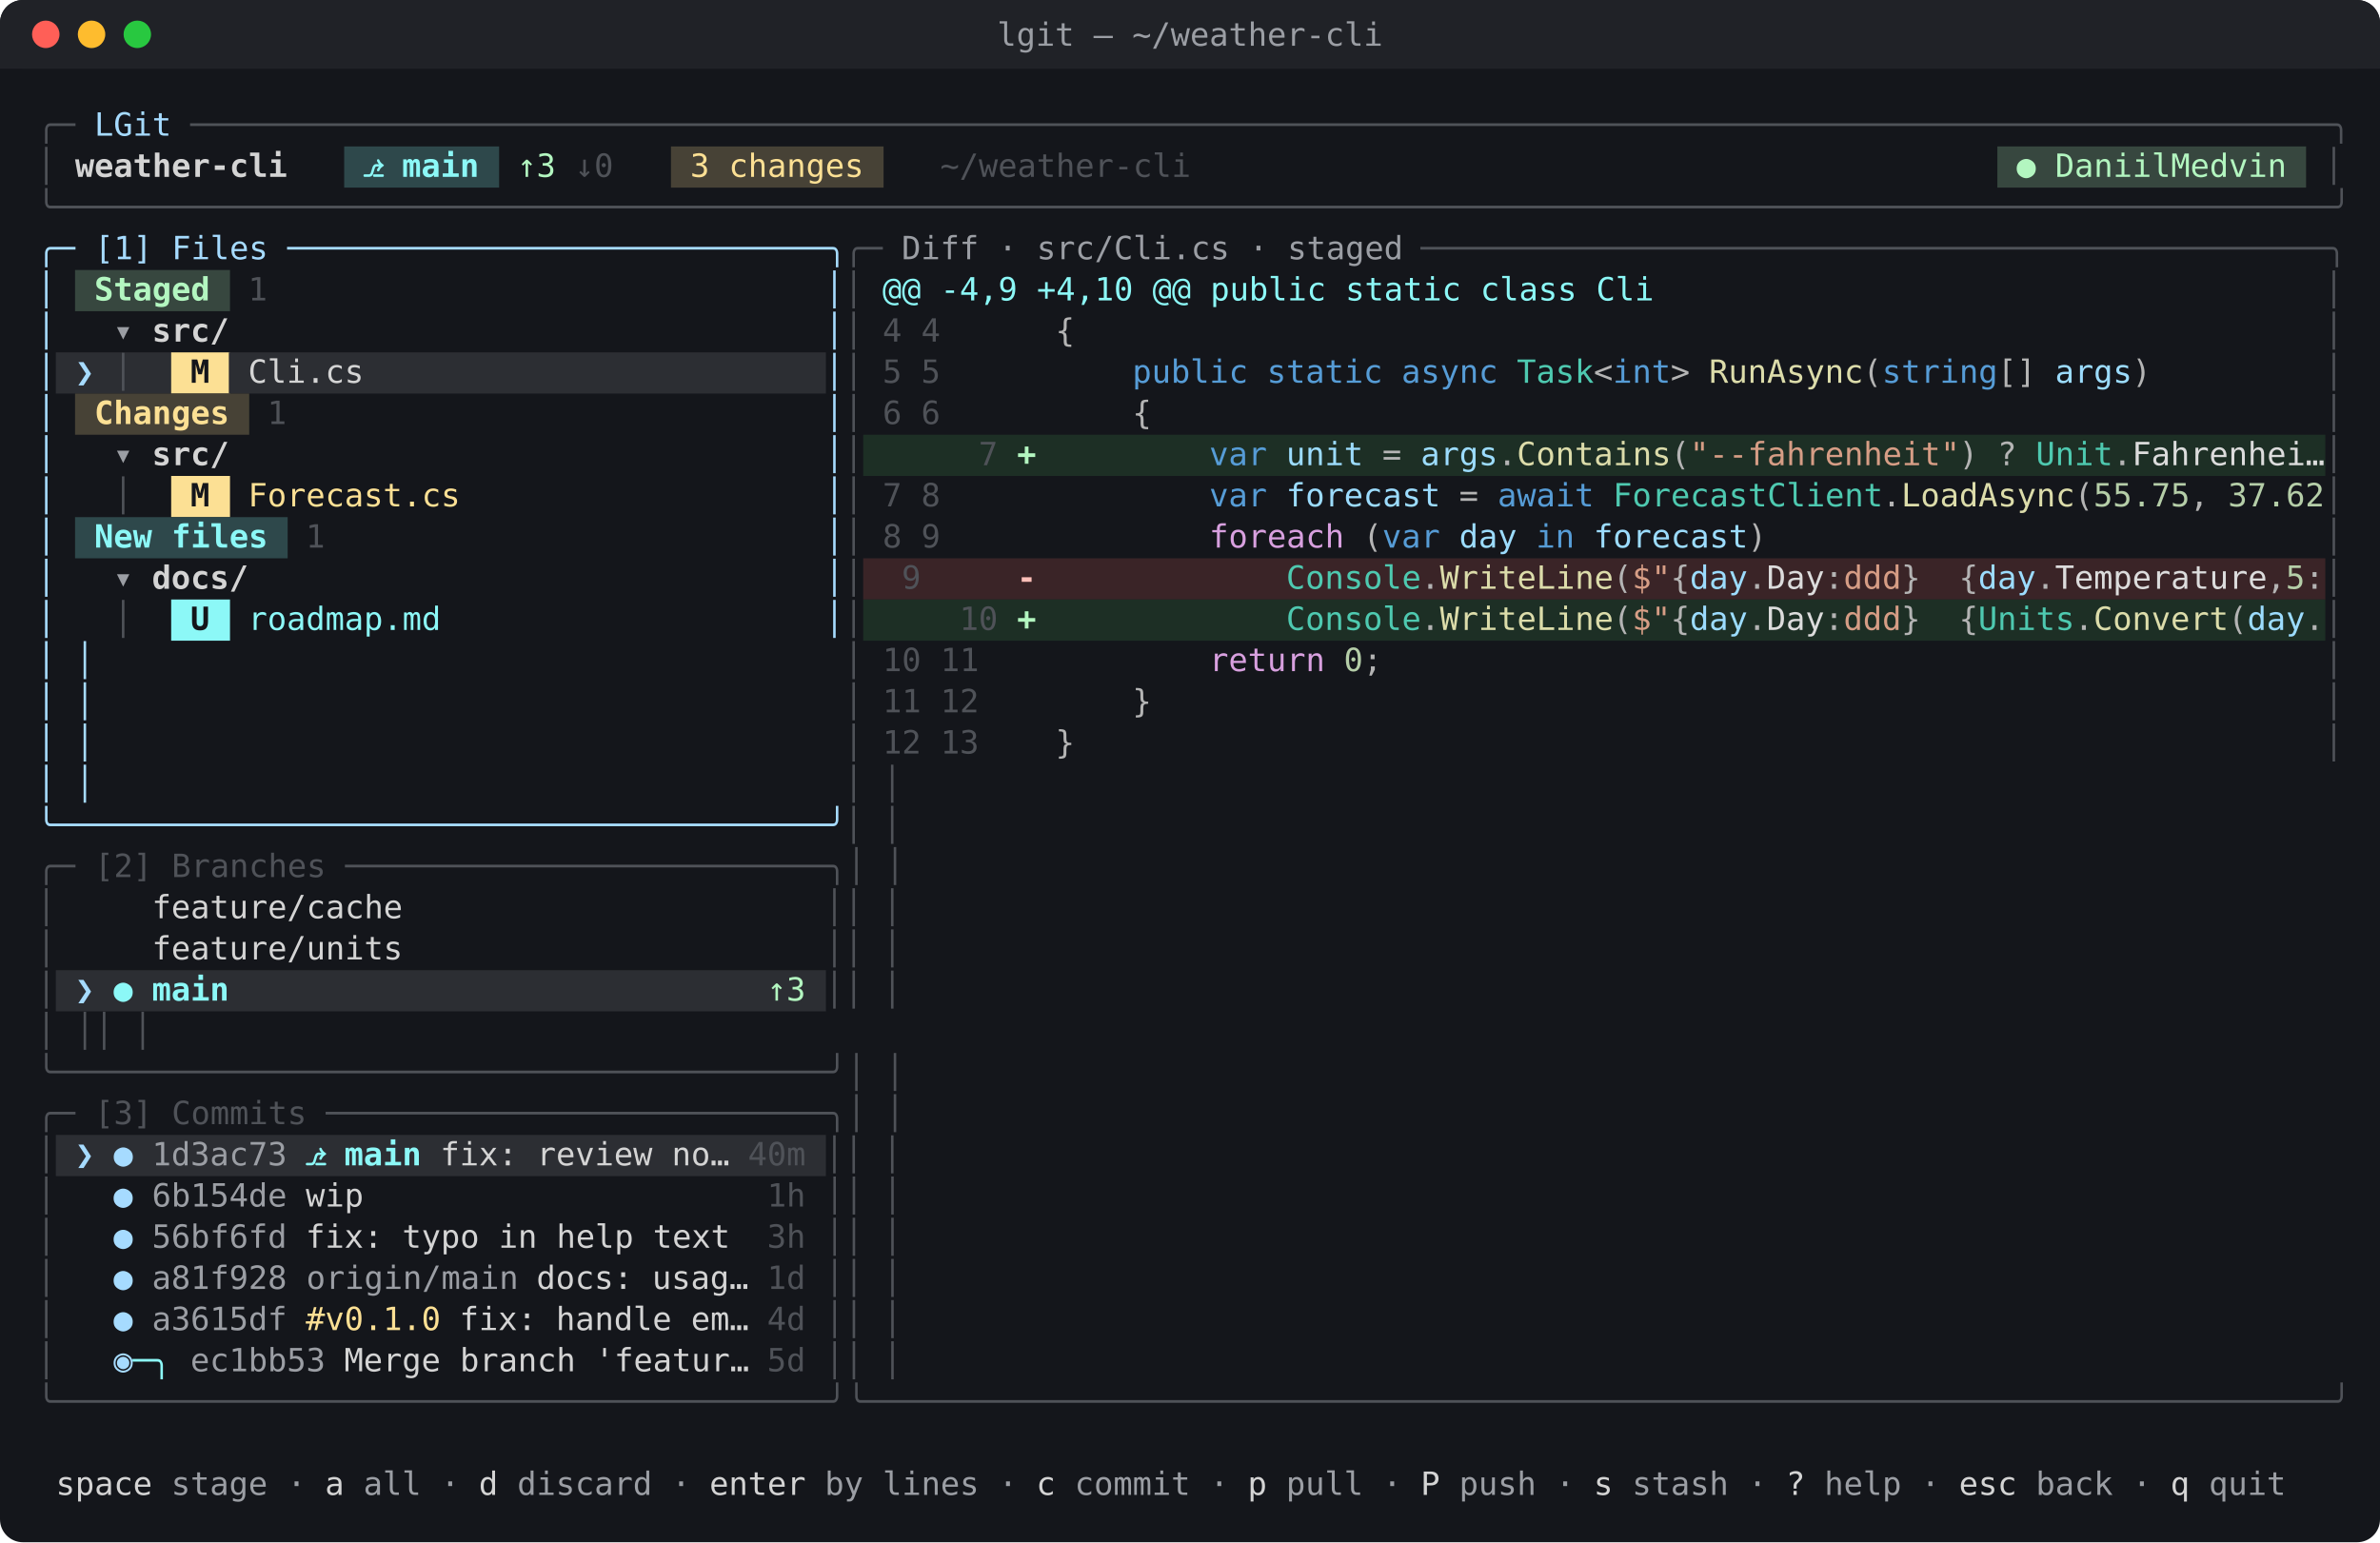
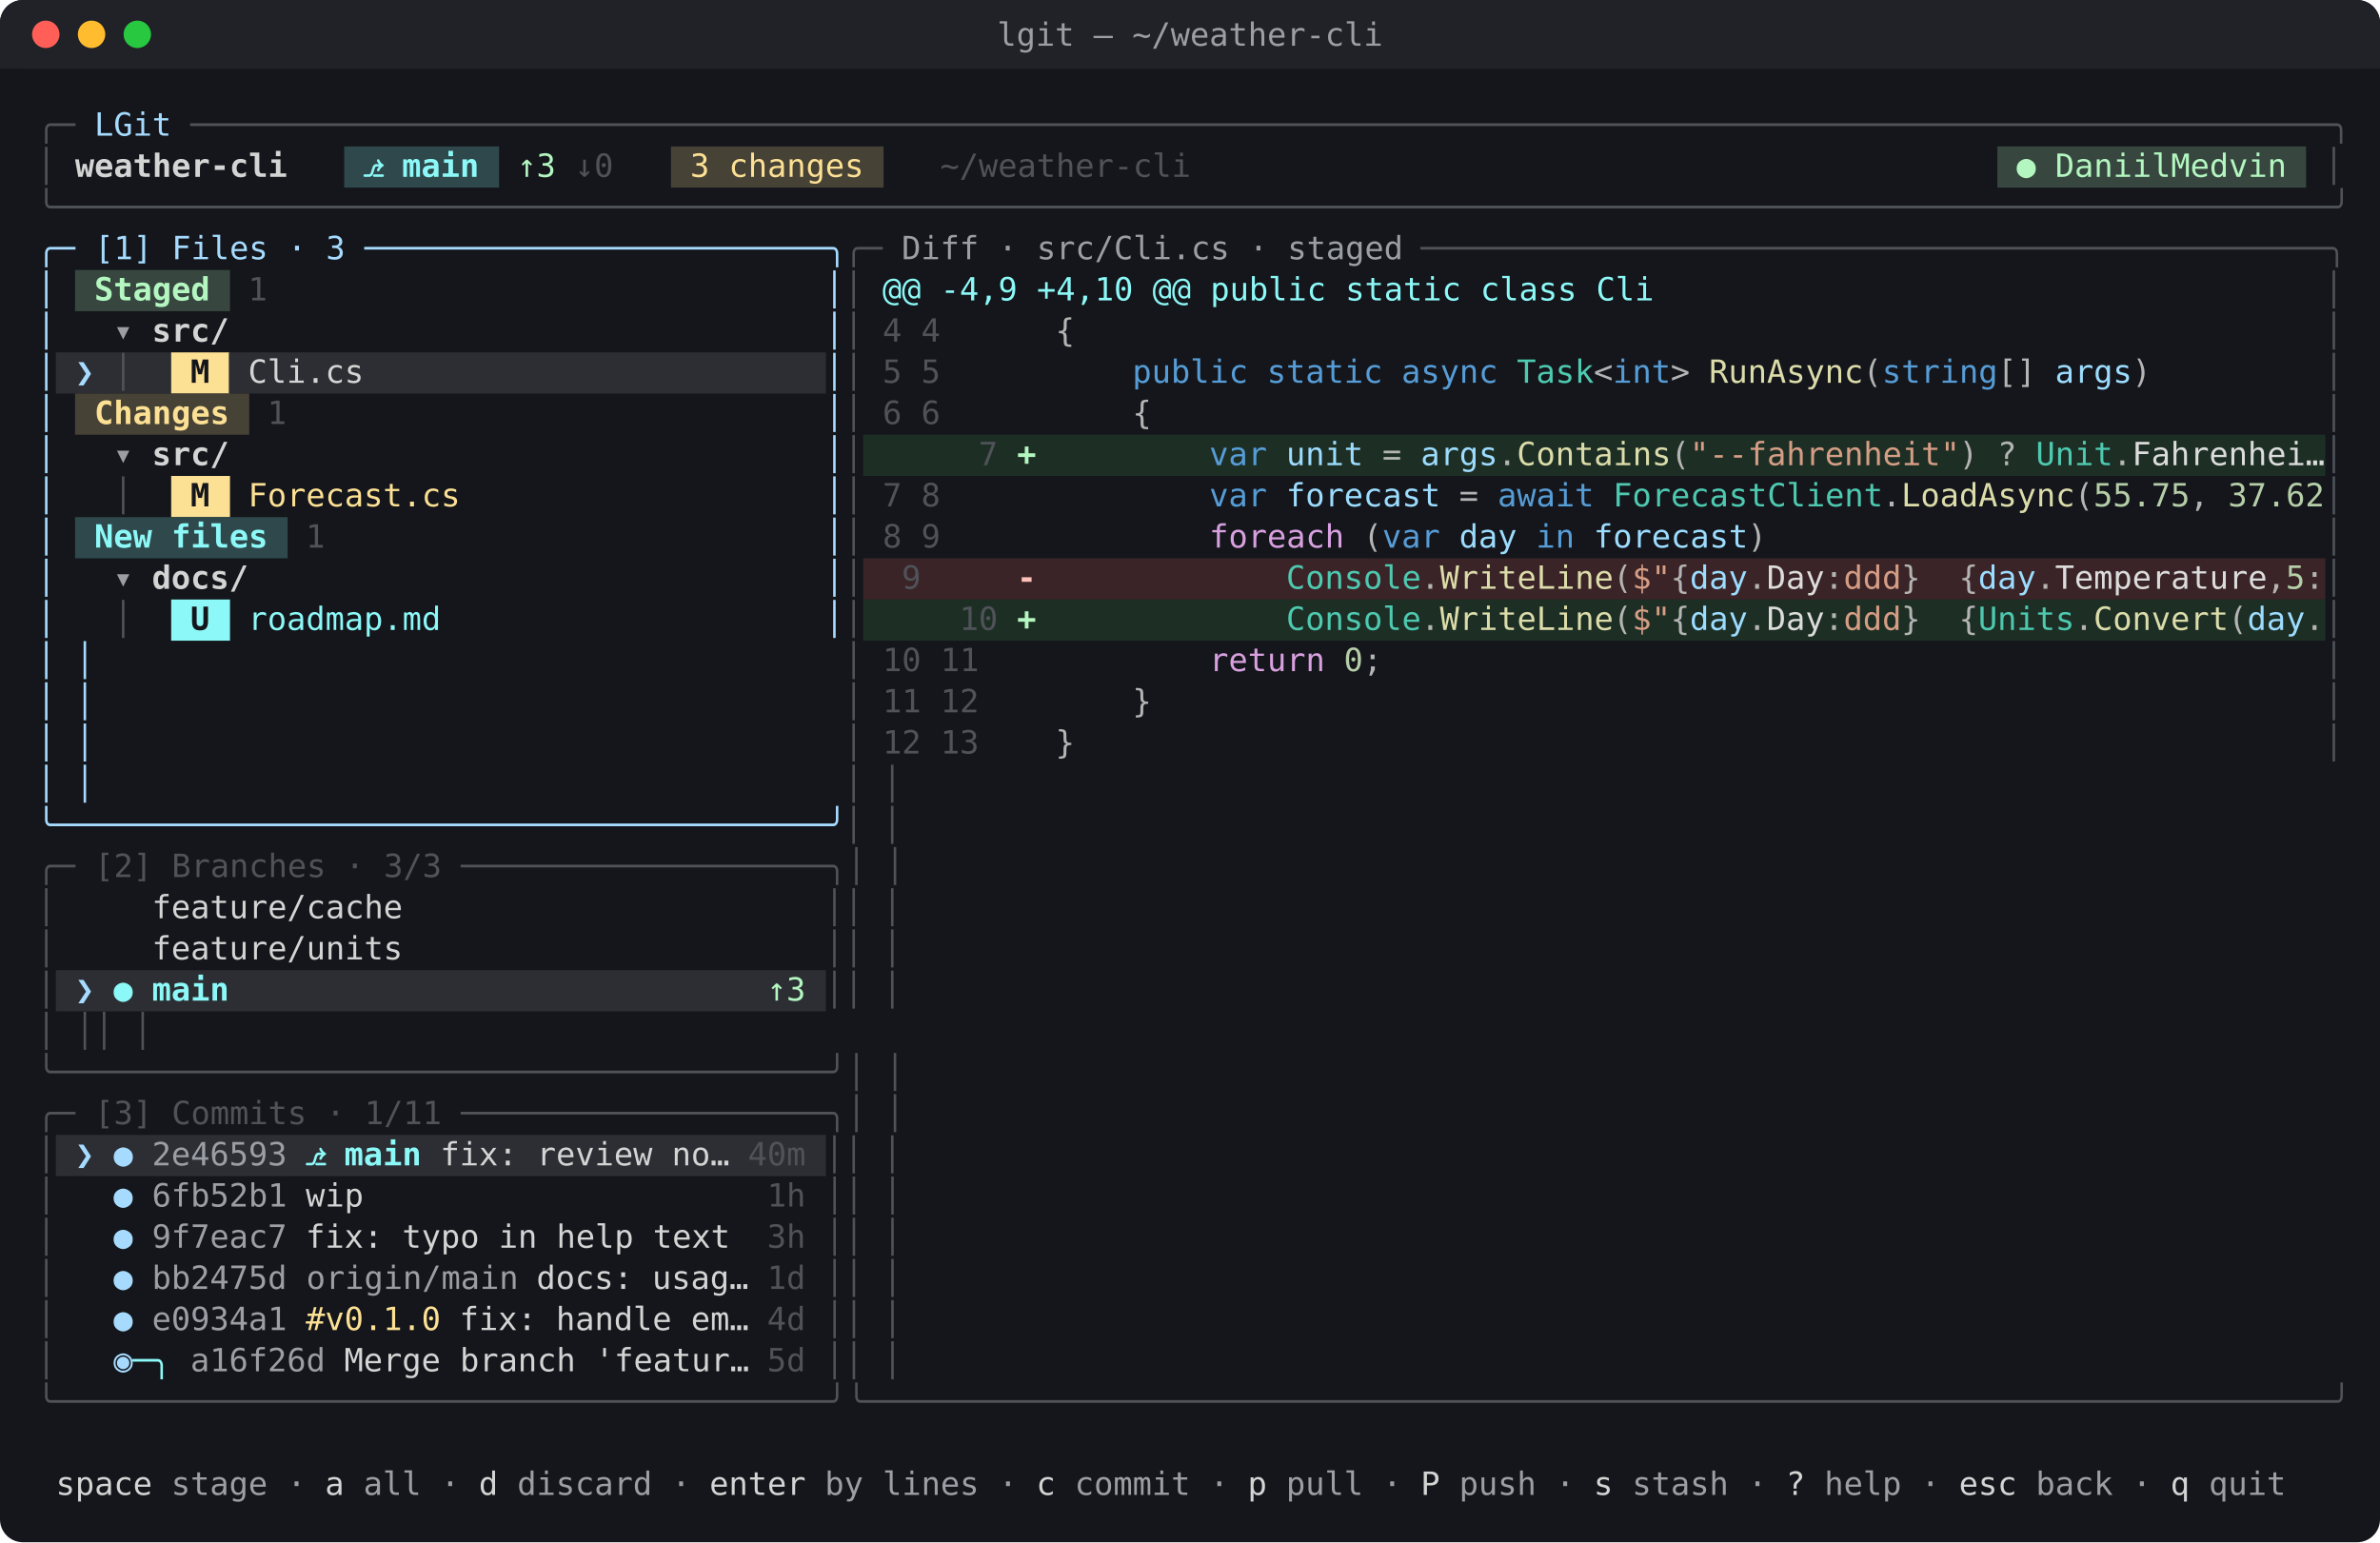
<svg xmlns="http://www.w3.org/2000/svg" width="1040" height="674" viewBox="0 0 1040 674">
  <style>text{font-family:"JetBrains Mono","Cascadia Mono","SF Mono",Menlo,Consolas,"DejaVu Sans Mono",monospace;font-size:14px;white-space:pre}</style>
  <rect width="100%" height="100%" rx="10" fill="#14161B" />
  <rect width="100%" height="30" rx="10" fill="#202227" />
  <rect y="20" width="100%" height="10" fill="#202227" />
  <circle cx="20" cy="15" r="6" fill="#FF5F57" />
  <circle cx="40" cy="15" r="6" fill="#FEBC2E" />
  <circle cx="60" cy="15" r="6" fill="#28C840" />
  <text x="520" y="20" fill="#9B9EA4" text-anchor="middle">lgit — ~/weather-cli</text>
  <text x="16.0" y="59.3" fill="#4F5258" textLength="16.8" lengthAdjust="spacingAndGlyphs">╭─</text>
  <text x="41.2" y="59.3" fill="#A6DBFF" textLength="33.6" lengthAdjust="spacingAndGlyphs">LGit</text>
  <text x="83.2" y="59.3" fill="#4F5258" textLength="940.8" lengthAdjust="spacingAndGlyphs">───────────────────────────────────────────────────────────────────────────────────────────────────────────────╮</text>
  <rect x="150.4" y="64" width="67.7" height="18" fill="#2E484B" />
  <rect x="293.2" y="64" width="92.9" height="18" fill="#474236" />
  <rect x="872.8" y="64" width="134.9" height="18" fill="#37473F" />
  <text x="16.0" y="77.3" fill="#4F5258" textLength="8.4" lengthAdjust="spacingAndGlyphs">│</text>
  <text x="32.8" y="77.3" fill="#D4D4D4" textLength="92.4" lengthAdjust="spacingAndGlyphs" font-weight="bold">weather-cli</text>
  <text x="158.8" y="77.3" fill="#8CF8F7" textLength="50.4" lengthAdjust="spacingAndGlyphs" font-weight="bold">⎇ main</text>
  <text x="226.0" y="77.3" fill="#B3F6C0" textLength="16.8" lengthAdjust="spacingAndGlyphs">↑3</text>
  <text x="251.2" y="77.3" fill="#4F5258" textLength="16.8" lengthAdjust="spacingAndGlyphs">↓0</text>
  <text x="301.6" y="77.3" fill="#FCE094" textLength="75.6" lengthAdjust="spacingAndGlyphs">3 changes</text>
  <text x="410.8" y="77.3" fill="#4F5258" textLength="109.2" lengthAdjust="spacingAndGlyphs">~/weather-cli</text>
  <text x="881.2" y="77.3" fill="#B3F6C0" textLength="117.6" lengthAdjust="spacingAndGlyphs">● DaniilMedvin</text>
  <text x="1015.6" y="77.3" fill="#4F5258" textLength="8.4" lengthAdjust="spacingAndGlyphs">│</text>
  <text x="16.0" y="95.3" fill="#4F5258" textLength="1008.0" lengthAdjust="spacingAndGlyphs">╰──────────────────────────────────────────────────────────────────────────────────────────────────────────────────────╯</text>
-   <text x="16.0" y="113.3" fill="#A6DBFF" textLength="352.8" lengthAdjust="spacingAndGlyphs">╭─ [1] Files ────────────────────────────╮</text>
+   <text x="16.0" y="113.3" fill="#A6DBFF" textLength="352.8" lengthAdjust="spacingAndGlyphs">╭─ [1] Files · 3 ────────────────────────╮</text>
  <text x="368.8" y="113.3" fill="#4F5258" textLength="16.8" lengthAdjust="spacingAndGlyphs">╭─</text>
  <text x="394.0" y="113.3" fill="#9B9EA4" textLength="218.4" lengthAdjust="spacingAndGlyphs">Diff · src/Cli.cs · staged</text>
  <text x="620.8" y="113.3" fill="#4F5258" textLength="403.2" lengthAdjust="spacingAndGlyphs">───────────────────────────────────────────────╮</text>
  <rect x="32.8" y="118" width="67.7" height="18" fill="#37473F" />
  <text x="16.0" y="131.3" fill="#A6DBFF" textLength="8.4" lengthAdjust="spacingAndGlyphs">│</text>
  <text x="41.2" y="131.3" fill="#B3F6C0" textLength="50.4" lengthAdjust="spacingAndGlyphs" font-weight="bold">Staged</text>
  <text x="108.4" y="131.3" fill="#4F5258" textLength="8.4" lengthAdjust="spacingAndGlyphs">1</text>
  <text x="360.4" y="131.3" fill="#A6DBFF" textLength="8.4" lengthAdjust="spacingAndGlyphs">│</text>
  <text x="368.8" y="131.3" fill="#4F5258" textLength="8.4" lengthAdjust="spacingAndGlyphs">│</text>
  <text x="385.6" y="131.3" fill="#8CF8F7" textLength="336.0" lengthAdjust="spacingAndGlyphs">@@ -4,9 +4,10 @@ public static class Cli</text>
  <text x="1015.6" y="131.3" fill="#4F5258" textLength="8.4" lengthAdjust="spacingAndGlyphs">│</text>
  <text x="16.0" y="149.3" fill="#A6DBFF" textLength="8.4" lengthAdjust="spacingAndGlyphs">│</text>
  <text x="49.6" y="149.3" fill="#9B9EA4" textLength="8.4" lengthAdjust="spacingAndGlyphs">▾</text>
  <text x="66.4" y="149.3" fill="#D4D4D4" textLength="33.6" lengthAdjust="spacingAndGlyphs" font-weight="bold">src/</text>
  <text x="360.4" y="149.3" fill="#A6DBFF" textLength="8.4" lengthAdjust="spacingAndGlyphs">│</text>
  <text x="368.8" y="149.3" fill="#4F5258" textLength="67.2" lengthAdjust="spacingAndGlyphs">│  4   4</text>
  <text x="461.2" y="149.3" fill="#B4B4B4" textLength="8.4" lengthAdjust="spacingAndGlyphs">{</text>
  <text x="1015.6" y="149.3" fill="#4F5258" textLength="8.4" lengthAdjust="spacingAndGlyphs">│</text>
  <rect x="24.4" y="154" width="50.9" height="18" fill="#2C2E33" />
  <rect x="74.8" y="154" width="25.7" height="18" fill="#FCE094" />
  <rect x="100.0" y="154" width="260.9" height="18" fill="#2C2E33" />
  <text x="16.0" y="167.3" fill="#A6DBFF" textLength="8.4" lengthAdjust="spacingAndGlyphs">│</text>
  <text x="32.8" y="167.3" fill="#A6DBFF" textLength="8.4" lengthAdjust="spacingAndGlyphs" font-weight="bold">❯</text>
  <text x="49.6" y="167.3" fill="#4F5258" textLength="8.4" lengthAdjust="spacingAndGlyphs">│</text>
  <text x="83.2" y="167.3" fill="#14161B" textLength="8.4" lengthAdjust="spacingAndGlyphs" font-weight="bold">M</text>
  <text x="108.4" y="167.3" fill="#D4D4D4" textLength="50.4" lengthAdjust="spacingAndGlyphs">Cli.cs</text>
  <text x="360.4" y="167.3" fill="#A6DBFF" textLength="8.4" lengthAdjust="spacingAndGlyphs">│</text>
  <text x="368.8" y="167.3" fill="#4F5258" textLength="67.2" lengthAdjust="spacingAndGlyphs">│  5   5</text>
  <text x="494.8" y="167.3" fill="#569CD6" textLength="50.4" lengthAdjust="spacingAndGlyphs">public</text>
  <text x="553.6" y="167.3" fill="#569CD6" textLength="50.4" lengthAdjust="spacingAndGlyphs">static</text>
  <text x="612.4" y="167.3" fill="#569CD6" textLength="42.0" lengthAdjust="spacingAndGlyphs">async</text>
  <text x="662.8" y="167.3" fill="#4EC9B0" textLength="33.6" lengthAdjust="spacingAndGlyphs">Task</text>
  <text x="696.4" y="167.3" fill="#B4B4B4" textLength="8.4" lengthAdjust="spacingAndGlyphs">&lt;</text>
  <text x="704.8" y="167.3" fill="#569CD6" textLength="25.2" lengthAdjust="spacingAndGlyphs">int</text>
  <text x="730.0" y="167.3" fill="#B4B4B4" textLength="8.4" lengthAdjust="spacingAndGlyphs">&gt;</text>
  <text x="746.8" y="167.3" fill="#DCDCAA" textLength="67.2" lengthAdjust="spacingAndGlyphs">RunAsync</text>
  <text x="814.0" y="167.3" fill="#B4B4B4" textLength="8.4" lengthAdjust="spacingAndGlyphs">(</text>
  <text x="822.4" y="167.3" fill="#569CD6" textLength="50.4" lengthAdjust="spacingAndGlyphs">string</text>
  <text x="872.8" y="167.3" fill="#B4B4B4" textLength="16.8" lengthAdjust="spacingAndGlyphs">[]</text>
  <text x="898.0" y="167.3" fill="#9CDCFE" textLength="33.6" lengthAdjust="spacingAndGlyphs">args</text>
  <text x="931.6" y="167.3" fill="#B4B4B4" textLength="8.4" lengthAdjust="spacingAndGlyphs">)</text>
  <text x="1015.6" y="167.3" fill="#4F5258" textLength="8.4" lengthAdjust="spacingAndGlyphs">│</text>
  <rect x="32.8" y="172" width="76.1" height="18" fill="#474236" />
  <text x="16.0" y="185.3" fill="#A6DBFF" textLength="8.4" lengthAdjust="spacingAndGlyphs">│</text>
  <text x="41.2" y="185.3" fill="#FCE094" textLength="58.8" lengthAdjust="spacingAndGlyphs" font-weight="bold">Changes</text>
  <text x="116.8" y="185.3" fill="#4F5258" textLength="8.4" lengthAdjust="spacingAndGlyphs">1</text>
  <text x="360.4" y="185.3" fill="#A6DBFF" textLength="8.4" lengthAdjust="spacingAndGlyphs">│</text>
  <text x="368.8" y="185.3" fill="#4F5258" textLength="67.2" lengthAdjust="spacingAndGlyphs">│  6   6</text>
  <text x="494.8" y="185.3" fill="#B4B4B4" textLength="8.4" lengthAdjust="spacingAndGlyphs">{</text>
  <text x="1015.6" y="185.3" fill="#4F5258" textLength="8.4" lengthAdjust="spacingAndGlyphs">│</text>
  <rect x="377.2" y="190" width="638.9" height="18" fill="#1D2F25" />
  <text x="16.0" y="203.3" fill="#A6DBFF" textLength="8.4" lengthAdjust="spacingAndGlyphs">│</text>
  <text x="49.6" y="203.3" fill="#9B9EA4" textLength="8.4" lengthAdjust="spacingAndGlyphs">▾</text>
  <text x="66.4" y="203.3" fill="#D4D4D4" textLength="33.6" lengthAdjust="spacingAndGlyphs" font-weight="bold">src/</text>
  <text x="360.4" y="203.3" fill="#A6DBFF" textLength="8.4" lengthAdjust="spacingAndGlyphs">│</text>
  <text x="368.8" y="203.3" fill="#4F5258" textLength="8.4" lengthAdjust="spacingAndGlyphs">│</text>
  <text x="427.6" y="203.3" fill="#4F5258" textLength="8.4" lengthAdjust="spacingAndGlyphs">7</text>
  <text x="444.4" y="203.3" fill="#B3F6C0" textLength="8.4" lengthAdjust="spacingAndGlyphs" font-weight="bold">+</text>
  <text x="528.4" y="203.3" fill="#569CD6" textLength="25.2" lengthAdjust="spacingAndGlyphs">var</text>
  <text x="562.0" y="203.3" fill="#9CDCFE" textLength="33.6" lengthAdjust="spacingAndGlyphs">unit</text>
  <text x="604.0" y="203.3" fill="#B4B4B4" textLength="8.4" lengthAdjust="spacingAndGlyphs">=</text>
  <text x="620.8" y="203.3" fill="#9CDCFE" textLength="33.6" lengthAdjust="spacingAndGlyphs">args</text>
  <text x="654.4" y="203.3" fill="#B4B4B4" textLength="8.4" lengthAdjust="spacingAndGlyphs">.</text>
  <text x="662.8" y="203.3" fill="#DCDCAA" textLength="67.2" lengthAdjust="spacingAndGlyphs">Contains</text>
  <text x="730.0" y="203.3" fill="#B4B4B4" textLength="8.4" lengthAdjust="spacingAndGlyphs">(</text>
  <text x="738.4" y="203.3" fill="#D69D85" textLength="117.6" lengthAdjust="spacingAndGlyphs">"--fahrenheit"</text>
  <text x="856.0" y="203.3" fill="#B4B4B4" textLength="8.4" lengthAdjust="spacingAndGlyphs">)</text>
  <text x="872.8" y="203.3" fill="#B4B4B4" textLength="8.4" lengthAdjust="spacingAndGlyphs">?</text>
  <text x="889.6" y="203.3" fill="#4EC9B0" textLength="33.6" lengthAdjust="spacingAndGlyphs">Unit</text>
  <text x="923.2" y="203.3" fill="#B4B4B4" textLength="8.4" lengthAdjust="spacingAndGlyphs">.</text>
  <text x="931.6" y="203.3" fill="#DCDCDC" textLength="84.0" lengthAdjust="spacingAndGlyphs">Fahrenhei…</text>
  <text x="1015.6" y="203.3" fill="#4F5258" textLength="8.4" lengthAdjust="spacingAndGlyphs">│</text>
  <rect x="74.8" y="208" width="25.7" height="18" fill="#FCE094" />
  <text x="16.0" y="221.3" fill="#A6DBFF" textLength="8.4" lengthAdjust="spacingAndGlyphs">│</text>
  <text x="49.6" y="221.3" fill="#4F5258" textLength="8.4" lengthAdjust="spacingAndGlyphs">│</text>
  <text x="83.2" y="221.3" fill="#14161B" textLength="8.4" lengthAdjust="spacingAndGlyphs" font-weight="bold">M</text>
  <text x="108.4" y="221.3" fill="#FCE094" textLength="92.4" lengthAdjust="spacingAndGlyphs">Forecast.cs</text>
  <text x="360.4" y="221.3" fill="#A6DBFF" textLength="8.4" lengthAdjust="spacingAndGlyphs">│</text>
  <text x="368.8" y="221.3" fill="#4F5258" textLength="67.2" lengthAdjust="spacingAndGlyphs">│  7   8</text>
  <text x="528.4" y="221.3" fill="#569CD6" textLength="25.2" lengthAdjust="spacingAndGlyphs">var</text>
  <text x="562.0" y="221.3" fill="#9CDCFE" textLength="67.2" lengthAdjust="spacingAndGlyphs">forecast</text>
  <text x="637.6" y="221.3" fill="#B4B4B4" textLength="8.4" lengthAdjust="spacingAndGlyphs">=</text>
  <text x="654.4" y="221.3" fill="#569CD6" textLength="42.0" lengthAdjust="spacingAndGlyphs">await</text>
  <text x="704.8" y="221.3" fill="#4EC9B0" textLength="117.6" lengthAdjust="spacingAndGlyphs">ForecastClient</text>
  <text x="822.4" y="221.3" fill="#B4B4B4" textLength="8.4" lengthAdjust="spacingAndGlyphs">.</text>
  <text x="830.8" y="221.3" fill="#DCDCAA" textLength="75.6" lengthAdjust="spacingAndGlyphs">LoadAsync</text>
  <text x="906.4" y="221.3" fill="#B4B4B4" textLength="8.4" lengthAdjust="spacingAndGlyphs">(</text>
  <text x="914.8" y="221.3" fill="#B5CEA8" textLength="42.0" lengthAdjust="spacingAndGlyphs">55.75</text>
  <text x="956.8" y="221.3" fill="#B4B4B4" textLength="8.4" lengthAdjust="spacingAndGlyphs">,</text>
  <text x="973.6" y="221.3" fill="#B5CEA8" textLength="42.0" lengthAdjust="spacingAndGlyphs">37.62</text>
  <text x="1015.6" y="221.3" fill="#4F5258" textLength="8.4" lengthAdjust="spacingAndGlyphs">│</text>
  <rect x="32.8" y="226" width="92.9" height="18" fill="#2E484B" />
  <text x="16.0" y="239.3" fill="#A6DBFF" textLength="8.4" lengthAdjust="spacingAndGlyphs">│</text>
  <text x="41.2" y="239.3" fill="#8CF8F7" textLength="75.6" lengthAdjust="spacingAndGlyphs" font-weight="bold">New files</text>
  <text x="133.6" y="239.3" fill="#4F5258" textLength="8.4" lengthAdjust="spacingAndGlyphs">1</text>
  <text x="360.4" y="239.3" fill="#A6DBFF" textLength="8.4" lengthAdjust="spacingAndGlyphs">│</text>
  <text x="368.8" y="239.3" fill="#4F5258" textLength="67.2" lengthAdjust="spacingAndGlyphs">│  8   9</text>
  <text x="528.4" y="239.3" fill="#D8A0DF" textLength="58.8" lengthAdjust="spacingAndGlyphs">foreach</text>
  <text x="595.6" y="239.3" fill="#B4B4B4" textLength="8.4" lengthAdjust="spacingAndGlyphs">(</text>
  <text x="604.0" y="239.3" fill="#569CD6" textLength="25.2" lengthAdjust="spacingAndGlyphs">var</text>
  <text x="637.6" y="239.3" fill="#9CDCFE" textLength="25.2" lengthAdjust="spacingAndGlyphs">day</text>
  <text x="671.2" y="239.3" fill="#569CD6" textLength="16.8" lengthAdjust="spacingAndGlyphs">in</text>
  <text x="696.4" y="239.3" fill="#9CDCFE" textLength="67.2" lengthAdjust="spacingAndGlyphs">forecast</text>
  <text x="763.6" y="239.3" fill="#B4B4B4" textLength="8.4" lengthAdjust="spacingAndGlyphs">)</text>
  <text x="1015.6" y="239.3" fill="#4F5258" textLength="8.4" lengthAdjust="spacingAndGlyphs">│</text>
  <rect x="377.2" y="244" width="638.9" height="18" fill="#3A2427" />
  <text x="16.0" y="257.3" fill="#A6DBFF" textLength="8.4" lengthAdjust="spacingAndGlyphs">│</text>
  <text x="49.6" y="257.3" fill="#9B9EA4" textLength="8.4" lengthAdjust="spacingAndGlyphs">▾</text>
  <text x="66.4" y="257.3" fill="#D4D4D4" textLength="42.0" lengthAdjust="spacingAndGlyphs" font-weight="bold">docs/</text>
  <text x="360.4" y="257.3" fill="#A6DBFF" textLength="8.4" lengthAdjust="spacingAndGlyphs">│</text>
  <text x="368.8" y="257.3" fill="#4F5258" textLength="8.4" lengthAdjust="spacingAndGlyphs">│</text>
  <text x="394.0" y="257.3" fill="#4F5258" textLength="8.4" lengthAdjust="spacingAndGlyphs">9</text>
  <text x="444.4" y="257.3" fill="#FFC0B9" textLength="8.4" lengthAdjust="spacingAndGlyphs" font-weight="bold">-</text>
  <text x="562.0" y="257.3" fill="#4EC9B0" textLength="58.8" lengthAdjust="spacingAndGlyphs">Console</text>
  <text x="620.8" y="257.3" fill="#B4B4B4" textLength="8.4" lengthAdjust="spacingAndGlyphs">.</text>
  <text x="629.2" y="257.3" fill="#DCDCAA" textLength="75.6" lengthAdjust="spacingAndGlyphs">WriteLine</text>
  <text x="704.8" y="257.3" fill="#B4B4B4" textLength="8.4" lengthAdjust="spacingAndGlyphs">(</text>
  <text x="713.2" y="257.3" fill="#D69D85" textLength="16.8" lengthAdjust="spacingAndGlyphs">$"</text>
  <text x="730.0" y="257.3" fill="#B4B4B4" textLength="8.4" lengthAdjust="spacingAndGlyphs">{</text>
  <text x="738.4" y="257.3" fill="#9CDCFE" textLength="25.2" lengthAdjust="spacingAndGlyphs">day</text>
  <text x="763.6" y="257.3" fill="#B4B4B4" textLength="8.4" lengthAdjust="spacingAndGlyphs">.</text>
  <text x="772.0" y="257.3" fill="#DCDCDC" textLength="25.2" lengthAdjust="spacingAndGlyphs">Day</text>
  <text x="797.2" y="257.3" fill="#B4B4B4" textLength="8.4" lengthAdjust="spacingAndGlyphs">:</text>
  <text x="805.6" y="257.3" fill="#D69D85" textLength="25.2" lengthAdjust="spacingAndGlyphs">ddd</text>
  <text x="830.8" y="257.3" fill="#B4B4B4" textLength="8.4" lengthAdjust="spacingAndGlyphs">}</text>
  <text x="856.0" y="257.3" fill="#B4B4B4" textLength="8.4" lengthAdjust="spacingAndGlyphs">{</text>
  <text x="864.4" y="257.3" fill="#9CDCFE" textLength="25.2" lengthAdjust="spacingAndGlyphs">day</text>
  <text x="889.6" y="257.3" fill="#B4B4B4" textLength="8.4" lengthAdjust="spacingAndGlyphs">.</text>
  <text x="898.0" y="257.3" fill="#DCDCDC" textLength="92.4" lengthAdjust="spacingAndGlyphs">Temperature</text>
  <text x="990.4" y="257.3" fill="#B4B4B4" textLength="8.4" lengthAdjust="spacingAndGlyphs">,</text>
  <text x="998.8" y="257.3" fill="#B5CEA8" textLength="8.4" lengthAdjust="spacingAndGlyphs">5</text>
  <text x="1007.2" y="257.3" fill="#B4B4B4" textLength="8.4" lengthAdjust="spacingAndGlyphs">:</text>
  <text x="1015.6" y="257.3" fill="#4F5258" textLength="8.4" lengthAdjust="spacingAndGlyphs">│</text>
  <rect x="74.8" y="262" width="25.7" height="18" fill="#8CF8F7" />
  <rect x="377.2" y="262" width="638.9" height="18" fill="#1D2F25" />
  <text x="16.0" y="275.3" fill="#A6DBFF" textLength="8.4" lengthAdjust="spacingAndGlyphs">│</text>
  <text x="49.6" y="275.3" fill="#4F5258" textLength="8.4" lengthAdjust="spacingAndGlyphs">│</text>
  <text x="83.2" y="275.3" fill="#14161B" textLength="8.4" lengthAdjust="spacingAndGlyphs" font-weight="bold">U</text>
  <text x="108.4" y="275.3" fill="#8CF8F7" textLength="84.0" lengthAdjust="spacingAndGlyphs">roadmap.md</text>
  <text x="360.4" y="275.3" fill="#A6DBFF" textLength="8.4" lengthAdjust="spacingAndGlyphs">│</text>
  <text x="368.8" y="275.3" fill="#4F5258" textLength="8.4" lengthAdjust="spacingAndGlyphs">│</text>
  <text x="419.2" y="275.3" fill="#4F5258" textLength="16.8" lengthAdjust="spacingAndGlyphs">10</text>
  <text x="444.4" y="275.3" fill="#B3F6C0" textLength="8.4" lengthAdjust="spacingAndGlyphs" font-weight="bold">+</text>
  <text x="562.0" y="275.3" fill="#4EC9B0" textLength="58.8" lengthAdjust="spacingAndGlyphs">Console</text>
  <text x="620.8" y="275.3" fill="#B4B4B4" textLength="8.4" lengthAdjust="spacingAndGlyphs">.</text>
  <text x="629.2" y="275.3" fill="#DCDCAA" textLength="75.6" lengthAdjust="spacingAndGlyphs">WriteLine</text>
  <text x="704.8" y="275.3" fill="#B4B4B4" textLength="8.4" lengthAdjust="spacingAndGlyphs">(</text>
  <text x="713.2" y="275.3" fill="#D69D85" textLength="16.8" lengthAdjust="spacingAndGlyphs">$"</text>
  <text x="730.0" y="275.3" fill="#B4B4B4" textLength="8.4" lengthAdjust="spacingAndGlyphs">{</text>
  <text x="738.4" y="275.3" fill="#9CDCFE" textLength="25.2" lengthAdjust="spacingAndGlyphs">day</text>
  <text x="763.6" y="275.3" fill="#B4B4B4" textLength="8.4" lengthAdjust="spacingAndGlyphs">.</text>
  <text x="772.0" y="275.3" fill="#DCDCDC" textLength="25.2" lengthAdjust="spacingAndGlyphs">Day</text>
  <text x="797.2" y="275.3" fill="#B4B4B4" textLength="8.4" lengthAdjust="spacingAndGlyphs">:</text>
  <text x="805.6" y="275.3" fill="#D69D85" textLength="25.2" lengthAdjust="spacingAndGlyphs">ddd</text>
  <text x="830.8" y="275.3" fill="#B4B4B4" textLength="8.4" lengthAdjust="spacingAndGlyphs">}</text>
  <text x="856.0" y="275.3" fill="#B4B4B4" textLength="8.4" lengthAdjust="spacingAndGlyphs">{</text>
  <text x="864.4" y="275.3" fill="#4EC9B0" textLength="42.0" lengthAdjust="spacingAndGlyphs">Units</text>
  <text x="906.4" y="275.3" fill="#B4B4B4" textLength="8.4" lengthAdjust="spacingAndGlyphs">.</text>
  <text x="914.8" y="275.3" fill="#DCDCAA" textLength="58.8" lengthAdjust="spacingAndGlyphs">Convert</text>
  <text x="973.6" y="275.3" fill="#B4B4B4" textLength="8.4" lengthAdjust="spacingAndGlyphs">(</text>
  <text x="982.0" y="275.3" fill="#9CDCFE" textLength="25.2" lengthAdjust="spacingAndGlyphs">day</text>
  <text x="1007.2" y="275.3" fill="#B4B4B4" textLength="8.4" lengthAdjust="spacingAndGlyphs">.</text>
  <text x="1015.6" y="275.3" fill="#4F5258" textLength="8.4" lengthAdjust="spacingAndGlyphs">│</text>
  <text x="16.0" y="293.3" fill="#A6DBFF" textLength="352.8" lengthAdjust="spacingAndGlyphs">│                                        │</text>
  <text x="368.8" y="293.3" fill="#4F5258" textLength="67.2" lengthAdjust="spacingAndGlyphs">│ 10  11</text>
  <text x="528.4" y="293.3" fill="#D8A0DF" textLength="50.4" lengthAdjust="spacingAndGlyphs">return</text>
  <text x="587.2" y="293.3" fill="#B5CEA8" textLength="8.4" lengthAdjust="spacingAndGlyphs">0</text>
  <text x="595.6" y="293.3" fill="#B4B4B4" textLength="8.4" lengthAdjust="spacingAndGlyphs">;</text>
  <text x="1015.6" y="293.3" fill="#4F5258" textLength="8.4" lengthAdjust="spacingAndGlyphs">│</text>
  <text x="16.0" y="311.3" fill="#A6DBFF" textLength="352.8" lengthAdjust="spacingAndGlyphs">│                                        │</text>
  <text x="368.8" y="311.3" fill="#4F5258" textLength="67.2" lengthAdjust="spacingAndGlyphs">│ 11  12</text>
  <text x="494.8" y="311.3" fill="#B4B4B4" textLength="8.4" lengthAdjust="spacingAndGlyphs">}</text>
  <text x="1015.6" y="311.3" fill="#4F5258" textLength="8.4" lengthAdjust="spacingAndGlyphs">│</text>
  <text x="16.0" y="329.3" fill="#A6DBFF" textLength="352.8" lengthAdjust="spacingAndGlyphs">│                                        │</text>
  <text x="368.8" y="329.3" fill="#4F5258" textLength="67.2" lengthAdjust="spacingAndGlyphs">│ 12  13</text>
  <text x="461.2" y="329.3" fill="#B4B4B4" textLength="8.4" lengthAdjust="spacingAndGlyphs">}</text>
  <text x="1015.6" y="329.3" fill="#4F5258" textLength="8.4" lengthAdjust="spacingAndGlyphs">│</text>
  <text x="16.0" y="347.3" fill="#A6DBFF" textLength="352.8" lengthAdjust="spacingAndGlyphs">│                                        │</text>
  <text x="368.8" y="347.3" fill="#4F5258" textLength="655.2" lengthAdjust="spacingAndGlyphs">│                                                                            │</text>
  <text x="16.0" y="365.3" fill="#A6DBFF" textLength="352.8" lengthAdjust="spacingAndGlyphs">╰────────────────────────────────────────╯</text>
  <text x="368.8" y="365.3" fill="#4F5258" textLength="655.2" lengthAdjust="spacingAndGlyphs">│                                                                            │</text>
-   <text x="16.0" y="383.3" fill="#4F5258" textLength="1008.0" lengthAdjust="spacingAndGlyphs">╭─ [2] Branches ─────────────────────────╮│                                                                            │</text>
+   <text x="16.0" y="383.3" fill="#4F5258" textLength="1008.0" lengthAdjust="spacingAndGlyphs">╭─ [2] Branches · 3/3 ───────────────────╮│                                                                            │</text>
  <text x="16.0" y="401.3" fill="#4F5258" textLength="8.4" lengthAdjust="spacingAndGlyphs">│</text>
  <text x="66.4" y="401.3" fill="#D4D4D4" textLength="109.2" lengthAdjust="spacingAndGlyphs">feature/cache</text>
  <text x="360.4" y="401.3" fill="#4F5258" textLength="663.6" lengthAdjust="spacingAndGlyphs">││                                                                            │</text>
  <text x="16.0" y="419.3" fill="#4F5258" textLength="8.4" lengthAdjust="spacingAndGlyphs">│</text>
  <text x="66.4" y="419.3" fill="#D4D4D4" textLength="109.2" lengthAdjust="spacingAndGlyphs">feature/units</text>
  <text x="360.4" y="419.3" fill="#4F5258" textLength="663.6" lengthAdjust="spacingAndGlyphs">││                                                                            │</text>
  <rect x="24.4" y="424" width="336.5" height="18" fill="#2C2E33" />
  <text x="16.0" y="437.3" fill="#4F5258" textLength="8.4" lengthAdjust="spacingAndGlyphs">│</text>
  <text x="32.8" y="437.3" fill="#A6DBFF" textLength="8.4" lengthAdjust="spacingAndGlyphs" font-weight="bold">❯</text>
  <text x="49.6" y="437.3" fill="#8CF8F7" textLength="8.4" lengthAdjust="spacingAndGlyphs">●</text>
  <text x="66.4" y="437.3" fill="#8CF8F7" textLength="33.6" lengthAdjust="spacingAndGlyphs" font-weight="bold">main</text>
  <text x="335.2" y="437.3" fill="#B3F6C0" textLength="16.8" lengthAdjust="spacingAndGlyphs">↑3</text>
  <text x="360.4" y="437.3" fill="#4F5258" textLength="663.6" lengthAdjust="spacingAndGlyphs">││                                                                            │</text>
  <text x="16.0" y="455.3" fill="#4F5258" textLength="1008.0" lengthAdjust="spacingAndGlyphs">│                                        ││                                                                            │</text>
  <text x="16.0" y="473.3" fill="#4F5258" textLength="1008.0" lengthAdjust="spacingAndGlyphs">╰────────────────────────────────────────╯│                                                                            │</text>
-   <text x="16.0" y="491.3" fill="#4F5258" textLength="1008.0" lengthAdjust="spacingAndGlyphs">╭─ [3] Commits ──────────────────────────╮│                                                                            │</text>
+   <text x="16.0" y="491.3" fill="#4F5258" textLength="1008.0" lengthAdjust="spacingAndGlyphs">╭─ [3] Commits · 1/11 ───────────────────╮│                                                                            │</text>
  <rect x="24.4" y="496" width="336.5" height="18" fill="#2C2E33" />
  <text x="16.0" y="509.3" fill="#4F5258" textLength="8.4" lengthAdjust="spacingAndGlyphs">│</text>
  <text x="32.8" y="509.3" fill="#A6DBFF" textLength="25.2" lengthAdjust="spacingAndGlyphs" font-weight="bold">❯ ●</text>
-   <text x="66.4" y="509.3" fill="#9B9EA4" textLength="58.8" lengthAdjust="spacingAndGlyphs">1d3ac73</text>
+   <text x="66.4" y="509.3" fill="#9B9EA4" textLength="58.8" lengthAdjust="spacingAndGlyphs">2e46593</text>
  <text x="133.6" y="509.3" fill="#8CF8F7" textLength="50.4" lengthAdjust="spacingAndGlyphs" font-weight="bold">⎇ main</text>
  <text x="192.4" y="509.3" fill="#D4D4D4" textLength="126.0" lengthAdjust="spacingAndGlyphs">fix: review no…</text>
  <text x="326.8" y="509.3" fill="#4F5258" textLength="25.2" lengthAdjust="spacingAndGlyphs">40m</text>
  <text x="360.4" y="509.3" fill="#4F5258" textLength="663.6" lengthAdjust="spacingAndGlyphs">││                                                                            │</text>
  <text x="16.0" y="527.3" fill="#4F5258" textLength="8.4" lengthAdjust="spacingAndGlyphs">│</text>
  <text x="49.6" y="527.3" fill="#A6DBFF" textLength="8.4" lengthAdjust="spacingAndGlyphs" font-weight="bold">●</text>
-   <text x="66.4" y="527.3" fill="#9B9EA4" textLength="58.8" lengthAdjust="spacingAndGlyphs">6b154de</text>
+   <text x="66.4" y="527.3" fill="#9B9EA4" textLength="58.8" lengthAdjust="spacingAndGlyphs">6fb52b1</text>
  <text x="133.6" y="527.3" fill="#D4D4D4" textLength="25.2" lengthAdjust="spacingAndGlyphs">wip</text>
  <text x="335.2" y="527.3" fill="#4F5258" textLength="688.8" lengthAdjust="spacingAndGlyphs">1h ││                                                                            │</text>
  <text x="16.0" y="545.3" fill="#4F5258" textLength="8.4" lengthAdjust="spacingAndGlyphs">│</text>
  <text x="49.6" y="545.3" fill="#A6DBFF" textLength="8.4" lengthAdjust="spacingAndGlyphs" font-weight="bold">●</text>
-   <text x="66.4" y="545.3" fill="#9B9EA4" textLength="58.8" lengthAdjust="spacingAndGlyphs">56bf6fd</text>
+   <text x="66.4" y="545.3" fill="#9B9EA4" textLength="58.8" lengthAdjust="spacingAndGlyphs">9f7eac7</text>
  <text x="133.6" y="545.3" fill="#D4D4D4" textLength="184.8" lengthAdjust="spacingAndGlyphs">fix: typo in help text</text>
  <text x="335.2" y="545.3" fill="#4F5258" textLength="688.8" lengthAdjust="spacingAndGlyphs">3h ││                                                                            │</text>
  <text x="16.0" y="563.3" fill="#4F5258" textLength="8.4" lengthAdjust="spacingAndGlyphs">│</text>
  <text x="49.6" y="563.3" fill="#A6DBFF" textLength="8.4" lengthAdjust="spacingAndGlyphs" font-weight="bold">●</text>
-   <text x="66.4" y="563.3" fill="#9B9EA4" textLength="159.6" lengthAdjust="spacingAndGlyphs">a81f928 origin/main</text>
+   <text x="66.4" y="563.3" fill="#9B9EA4" textLength="159.6" lengthAdjust="spacingAndGlyphs">bb2475d origin/main</text>
  <text x="234.4" y="563.3" fill="#D4D4D4" textLength="92.4" lengthAdjust="spacingAndGlyphs">docs: usag…</text>
  <text x="335.2" y="563.3" fill="#4F5258" textLength="688.8" lengthAdjust="spacingAndGlyphs">1d ││                                                                            │</text>
  <text x="16.0" y="581.3" fill="#4F5258" textLength="8.4" lengthAdjust="spacingAndGlyphs">│</text>
  <text x="49.6" y="581.3" fill="#A6DBFF" textLength="8.4" lengthAdjust="spacingAndGlyphs" font-weight="bold">●</text>
-   <text x="66.4" y="581.3" fill="#9B9EA4" textLength="58.8" lengthAdjust="spacingAndGlyphs">a3615df</text>
+   <text x="66.4" y="581.3" fill="#9B9EA4" textLength="58.8" lengthAdjust="spacingAndGlyphs">e0934a1</text>
  <text x="133.6" y="581.3" fill="#FCE094" textLength="58.8" lengthAdjust="spacingAndGlyphs">#v0.1.0</text>
  <text x="200.8" y="581.3" fill="#D4D4D4" textLength="126.0" lengthAdjust="spacingAndGlyphs">fix: handle em…</text>
  <text x="335.2" y="581.3" fill="#4F5258" textLength="688.8" lengthAdjust="spacingAndGlyphs">4d ││                                                                            │</text>
  <text x="16.0" y="599.3" fill="#4F5258" textLength="8.4" lengthAdjust="spacingAndGlyphs">│</text>
  <text x="49.6" y="599.3" fill="#A6DBFF" textLength="8.4" lengthAdjust="spacingAndGlyphs" font-weight="bold">◉</text>
  <text x="58.0" y="599.3" fill="#8CF8F7" textLength="16.8" lengthAdjust="spacingAndGlyphs">─╮</text>
-   <text x="83.2" y="599.3" fill="#9B9EA4" textLength="58.8" lengthAdjust="spacingAndGlyphs">ec1bb53</text>
+   <text x="83.2" y="599.3" fill="#9B9EA4" textLength="58.8" lengthAdjust="spacingAndGlyphs">a16f26d</text>
  <text x="150.4" y="599.3" fill="#D4D4D4" textLength="176.4" lengthAdjust="spacingAndGlyphs">Merge branch 'featur…</text>
  <text x="335.2" y="599.3" fill="#4F5258" textLength="688.8" lengthAdjust="spacingAndGlyphs">5d ││                                                                            │</text>
  <text x="16.0" y="617.3" fill="#4F5258" textLength="1008.0" lengthAdjust="spacingAndGlyphs">╰────────────────────────────────────────╯╰────────────────────────────────────────────────────────────────────────────╯</text>
  <text x="24.4" y="653.3" fill="#D4D4D4" textLength="42.0" lengthAdjust="spacingAndGlyphs">space</text>
  <text x="74.8" y="653.3" fill="#9B9EA4" textLength="58.8" lengthAdjust="spacingAndGlyphs">stage ·</text>
  <text x="142.0" y="653.3" fill="#D4D4D4" textLength="8.4" lengthAdjust="spacingAndGlyphs">a</text>
  <text x="158.8" y="653.3" fill="#9B9EA4" textLength="42.0" lengthAdjust="spacingAndGlyphs">all ·</text>
  <text x="209.2" y="653.3" fill="#D4D4D4" textLength="8.4" lengthAdjust="spacingAndGlyphs">d</text>
  <text x="226.0" y="653.3" fill="#9B9EA4" textLength="75.6" lengthAdjust="spacingAndGlyphs">discard ·</text>
  <text x="310.0" y="653.3" fill="#D4D4D4" textLength="42.0" lengthAdjust="spacingAndGlyphs">enter</text>
  <text x="360.4" y="653.3" fill="#9B9EA4" textLength="84.0" lengthAdjust="spacingAndGlyphs">by lines ·</text>
  <text x="452.8" y="653.3" fill="#D4D4D4" textLength="8.4" lengthAdjust="spacingAndGlyphs">c</text>
  <text x="469.6" y="653.3" fill="#9B9EA4" textLength="67.2" lengthAdjust="spacingAndGlyphs">commit ·</text>
  <text x="545.2" y="653.3" fill="#D4D4D4" textLength="8.4" lengthAdjust="spacingAndGlyphs">p</text>
  <text x="562.0" y="653.3" fill="#9B9EA4" textLength="50.4" lengthAdjust="spacingAndGlyphs">pull ·</text>
  <text x="620.8" y="653.3" fill="#D4D4D4" textLength="8.4" lengthAdjust="spacingAndGlyphs">P</text>
  <text x="637.6" y="653.3" fill="#9B9EA4" textLength="50.4" lengthAdjust="spacingAndGlyphs">push ·</text>
  <text x="696.4" y="653.3" fill="#D4D4D4" textLength="8.4" lengthAdjust="spacingAndGlyphs">s</text>
  <text x="713.2" y="653.3" fill="#9B9EA4" textLength="58.8" lengthAdjust="spacingAndGlyphs">stash ·</text>
  <text x="780.4" y="653.3" fill="#D4D4D4" textLength="8.4" lengthAdjust="spacingAndGlyphs">?</text>
  <text x="797.2" y="653.3" fill="#9B9EA4" textLength="50.4" lengthAdjust="spacingAndGlyphs">help ·</text>
  <text x="856.0" y="653.3" fill="#D4D4D4" textLength="25.2" lengthAdjust="spacingAndGlyphs">esc</text>
  <text x="889.6" y="653.3" fill="#9B9EA4" textLength="50.4" lengthAdjust="spacingAndGlyphs">back ·</text>
  <text x="948.4" y="653.3" fill="#D4D4D4" textLength="8.4" lengthAdjust="spacingAndGlyphs">q</text>
  <text x="965.2" y="653.3" fill="#9B9EA4" textLength="33.6" lengthAdjust="spacingAndGlyphs">quit</text>
</svg>
